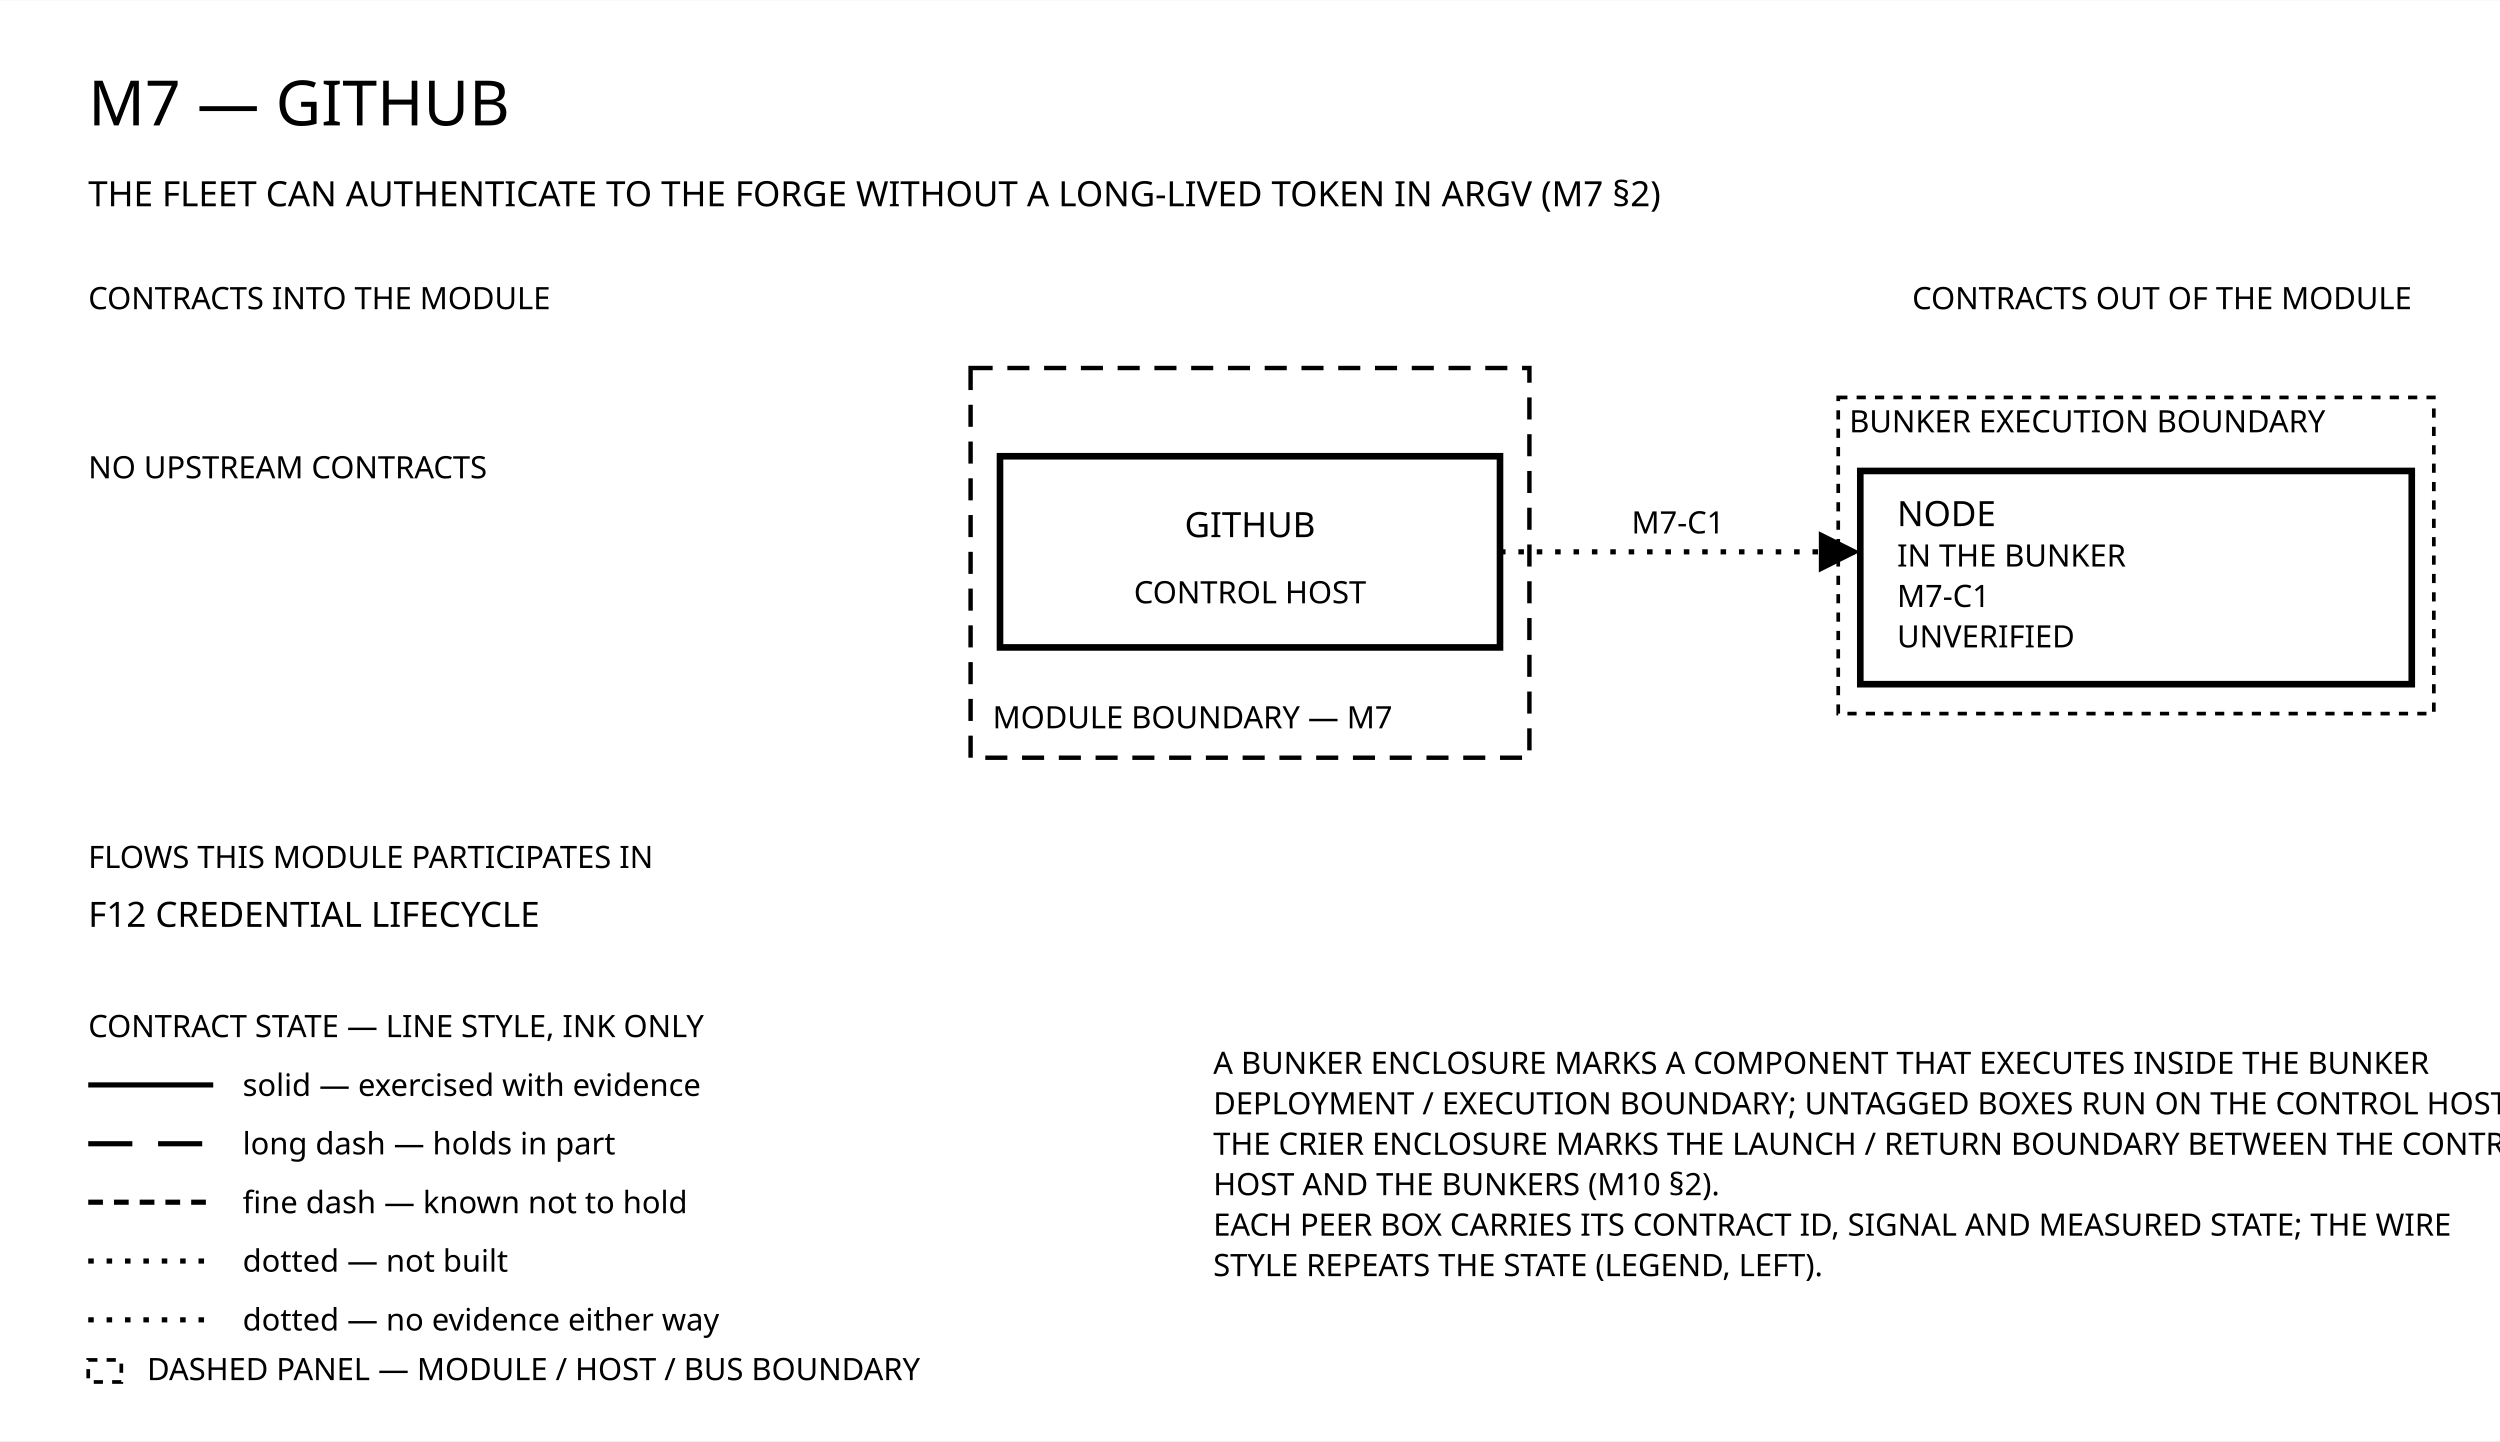
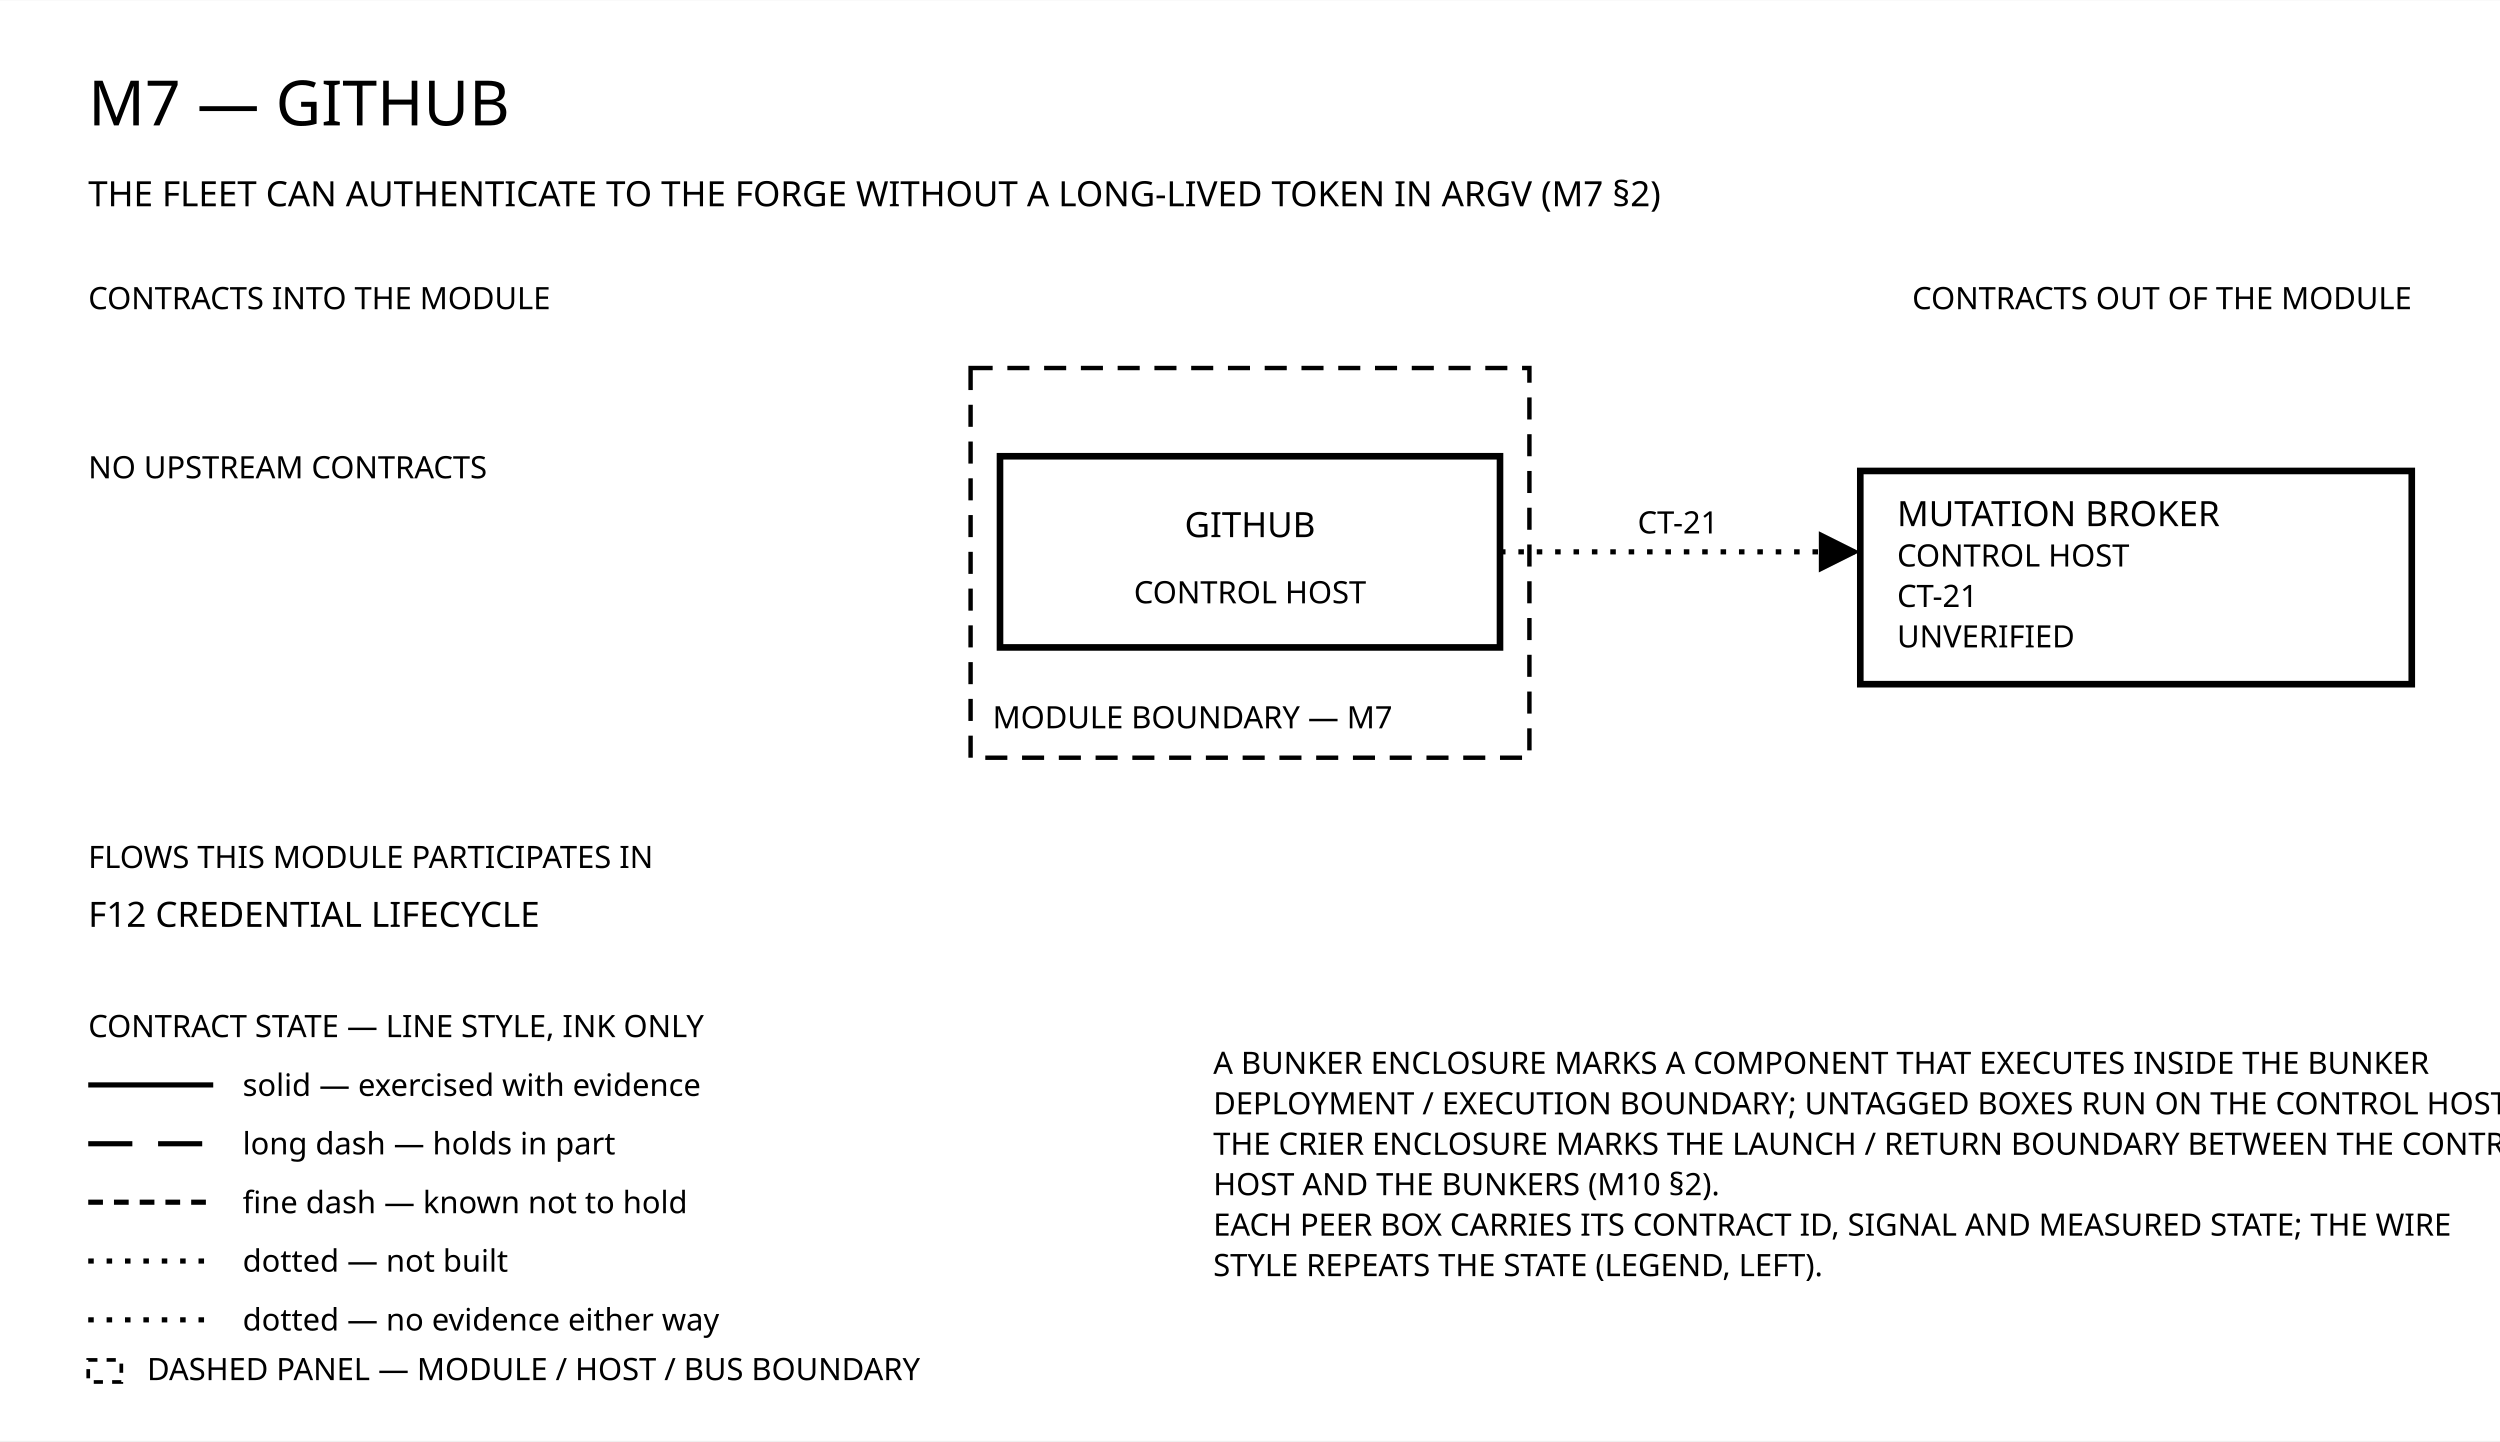
<svg xmlns="http://www.w3.org/2000/svg" width="170.0mm" height="98.0mm" viewBox="0 0 680 391.8" preserveAspectRatio="xMidYMid meet">
  <rect width="680" height="391.8" fill="#ffffff" />
  <defs>
    <marker id="ar" viewBox="0 0 10 10" refX="9" refY="5" markerWidth="8" markerHeight="8" orient="auto">
      <path d="M0,0 L10,5 L0,10 z" fill="#000000" />
    </marker>
  </defs>
  <g font-family="Routed Gothic Narrow, Routed Gothic, sans-serif">
    <text x="24.0" y="34.0" font-size="17.00" fill="#000000" text-anchor="start">M7 — GITHUB</text>
    <text x="24.0" y="56.0" font-size="9.50" fill="#000000" text-anchor="start">THE FLEET CAN AUTHENTICATE TO THE FORGE WITHOUT A LONG-LIVED TOKEN IN ARGV (M7 §2)</text>
    <text x="24.0" y="84.0" font-size="8.40" fill="#000000" text-anchor="start">CONTRACTS INTO THE MODULE</text>
    <text x="656.0" y="84.0" font-size="8.40" fill="#000000" text-anchor="end">CONTRACTS OUT OF THE MODULE</text>
    <rect x="264.0" y="100.0" width="152.0" height="106.0" fill="none" stroke="#000000" stroke-width="1.2" stroke-dasharray="6 4" />
    <text x="270.0" y="198.0" font-size="8.40" fill="#000000" text-anchor="start">MODULE BOUNDARY — M7</text>
    <rect x="272.0" y="124.0" width="136.0" height="52.0" fill="#ffffff" stroke="#000000" stroke-width="1.8" />
    <text x="340.0" y="146.0" font-size="9.50" fill="#000000" text-anchor="middle">GITHUB</text>
    <text x="340.0" y="164.0" font-size="8.40" fill="#000000" text-anchor="middle">CONTROL HOST</text>
    <text x="24.0" y="130.0" font-size="8.40" fill="#000000" text-anchor="start">NO UPSTREAM CONTRACTS</text>
    <rect x="506.0" y="128.0" width="150.0" height="58.0" fill="#ffffff" stroke="#000000" stroke-width="1.8" />
-     <text x="516.0" y="143.0" font-size="9.50" fill="#000000" text-anchor="start">NODE</text>
-     <text x="516.0" y="154.0" font-size="8.40" fill="#000000" text-anchor="start">IN THE BUNKER</text>
-     <text x="516.0" y="165.0" font-size="8.40" fill="#000000" text-anchor="start">M7-C1</text>
+     <text x="516.0" y="143.0" font-size="9.50" fill="#000000" text-anchor="start">MUTATION BROKER</text>
+     <text x="516.0" y="154.0" font-size="8.40" fill="#000000" text-anchor="start">CONTROL HOST</text>
+     <text x="516.0" y="165.0" font-size="8.40" fill="#000000" text-anchor="start">CT-21</text>
    <text x="516.0" y="176.0" font-size="8.40" fill="#000000" text-anchor="start">UNVERIFIED</text>
-     <rect x="500.0" y="108.0" width="162.0" height="86.0" fill="none" stroke="#000000" stroke-width="1.0" stroke-dasharray="2.5 2.5" />
-     <text x="503.0" y="117.5" font-size="8.40" fill="#000000" text-anchor="start">BUNKER EXECUTION BOUNDARY</text>
    <polyline points="408.0,150.0 504.8,150.0" fill="none" stroke="#000000" stroke-width="1.4" stroke-dasharray="1.5 3.5" marker-end="url(#ar)" />
-     <text x="456.4" y="145.0" font-size="8.40" fill="#000000" text-anchor="middle">M7-C1</text>
+     <text x="456.4" y="145.0" font-size="8.40" fill="#000000" text-anchor="middle">CT-21</text>
    <text x="24.0" y="236.0" font-size="8.40" fill="#000000" text-anchor="start">FLOWS THIS MODULE PARTICIPATES IN</text>
    <text x="24.0" y="252.0" font-size="9.50" fill="#000000" text-anchor="start">F12  CREDENTIAL LIFECYCLE</text>
    <text x="24.0" y="282.0" font-size="8.40" fill="#000000" text-anchor="start">CONTRACT STATE — LINE STYLE, INK ONLY</text>
    <polyline points="24.0,295.0 58.0,295.0" fill="none" stroke="#000000" stroke-width="1.4" />
    <text x="66.0" y="298.0" font-size="8.40" fill="#000000" text-anchor="start">solid — exercised with evidence</text>
    <polyline points="24.0,311.0 58.0,311.0" fill="none" stroke="#000000" stroke-width="1.4" stroke-dasharray="12 7" />
    <text x="66.0" y="313.9" font-size="8.40" fill="#000000" text-anchor="start">long dash — holds in part</text>
    <polyline points="24.0,326.9 58.0,326.9" fill="none" stroke="#000000" stroke-width="1.4" stroke-dasharray="4 3" />
    <text x="66.0" y="329.9" font-size="8.40" fill="#000000" text-anchor="start">fine dash — known not to hold</text>
    <polyline points="24.0,342.9 58.0,342.9" fill="none" stroke="#000000" stroke-width="1.4" stroke-dasharray="1.5 3.5" />
    <text x="66.0" y="345.8" font-size="8.40" fill="#000000" text-anchor="start">dotted — not built</text>
    <polyline points="24.0,358.9 58.0,358.9" fill="none" stroke="#000000" stroke-width="1.4" stroke-dasharray="1.5 3.5" />
    <text x="66.0" y="361.8" font-size="8.40" fill="#000000" text-anchor="start">dotted — no evidence either way</text>
    <rect x="24" y="369.8" width="9" height="6" fill="none" stroke="#000000" stroke-width="1.0" stroke-dasharray="2.5 2.5" />
    <text x="40.0" y="375.3" font-size="8.40" fill="#000000" text-anchor="start">DASHED PANEL — MODULE / HOST / BUS BOUNDARY</text>
    <text x="330.0" y="292.0" font-size="8.40" fill="#000000" text-anchor="start">A BUNKER ENCLOSURE MARKS A COMPONENT THAT EXECUTES INSIDE THE BUNKER</text>
    <text x="330.0" y="303.0" font-size="8.40" fill="#000000" text-anchor="start">DEPLOYMENT / EXECUTION BOUNDARY; UNTAGGED BOXES RUN ON THE CONTROL HOST.</text>
    <text x="330.0" y="314.0" font-size="8.40" fill="#000000" text-anchor="start">THE CRIER ENCLOSURE MARKS THE LAUNCH / RETURN BOUNDARY BETWEEN THE CONTROL</text>
    <text x="330.0" y="325.0" font-size="8.40" fill="#000000" text-anchor="start">HOST AND THE BUNKERS (M10 §2).</text>
    <text x="330.0" y="336.0" font-size="8.40" fill="#000000" text-anchor="start">EACH PEER BOX CARRIES ITS CONTRACT ID, SIGNAL AND MEASURED STATE; THE WIRE</text>
    <text x="330.0" y="347.0" font-size="8.40" fill="#000000" text-anchor="start">STYLE REPEATS THE STATE (LEGEND, LEFT).</text>
  </g>
</svg>
